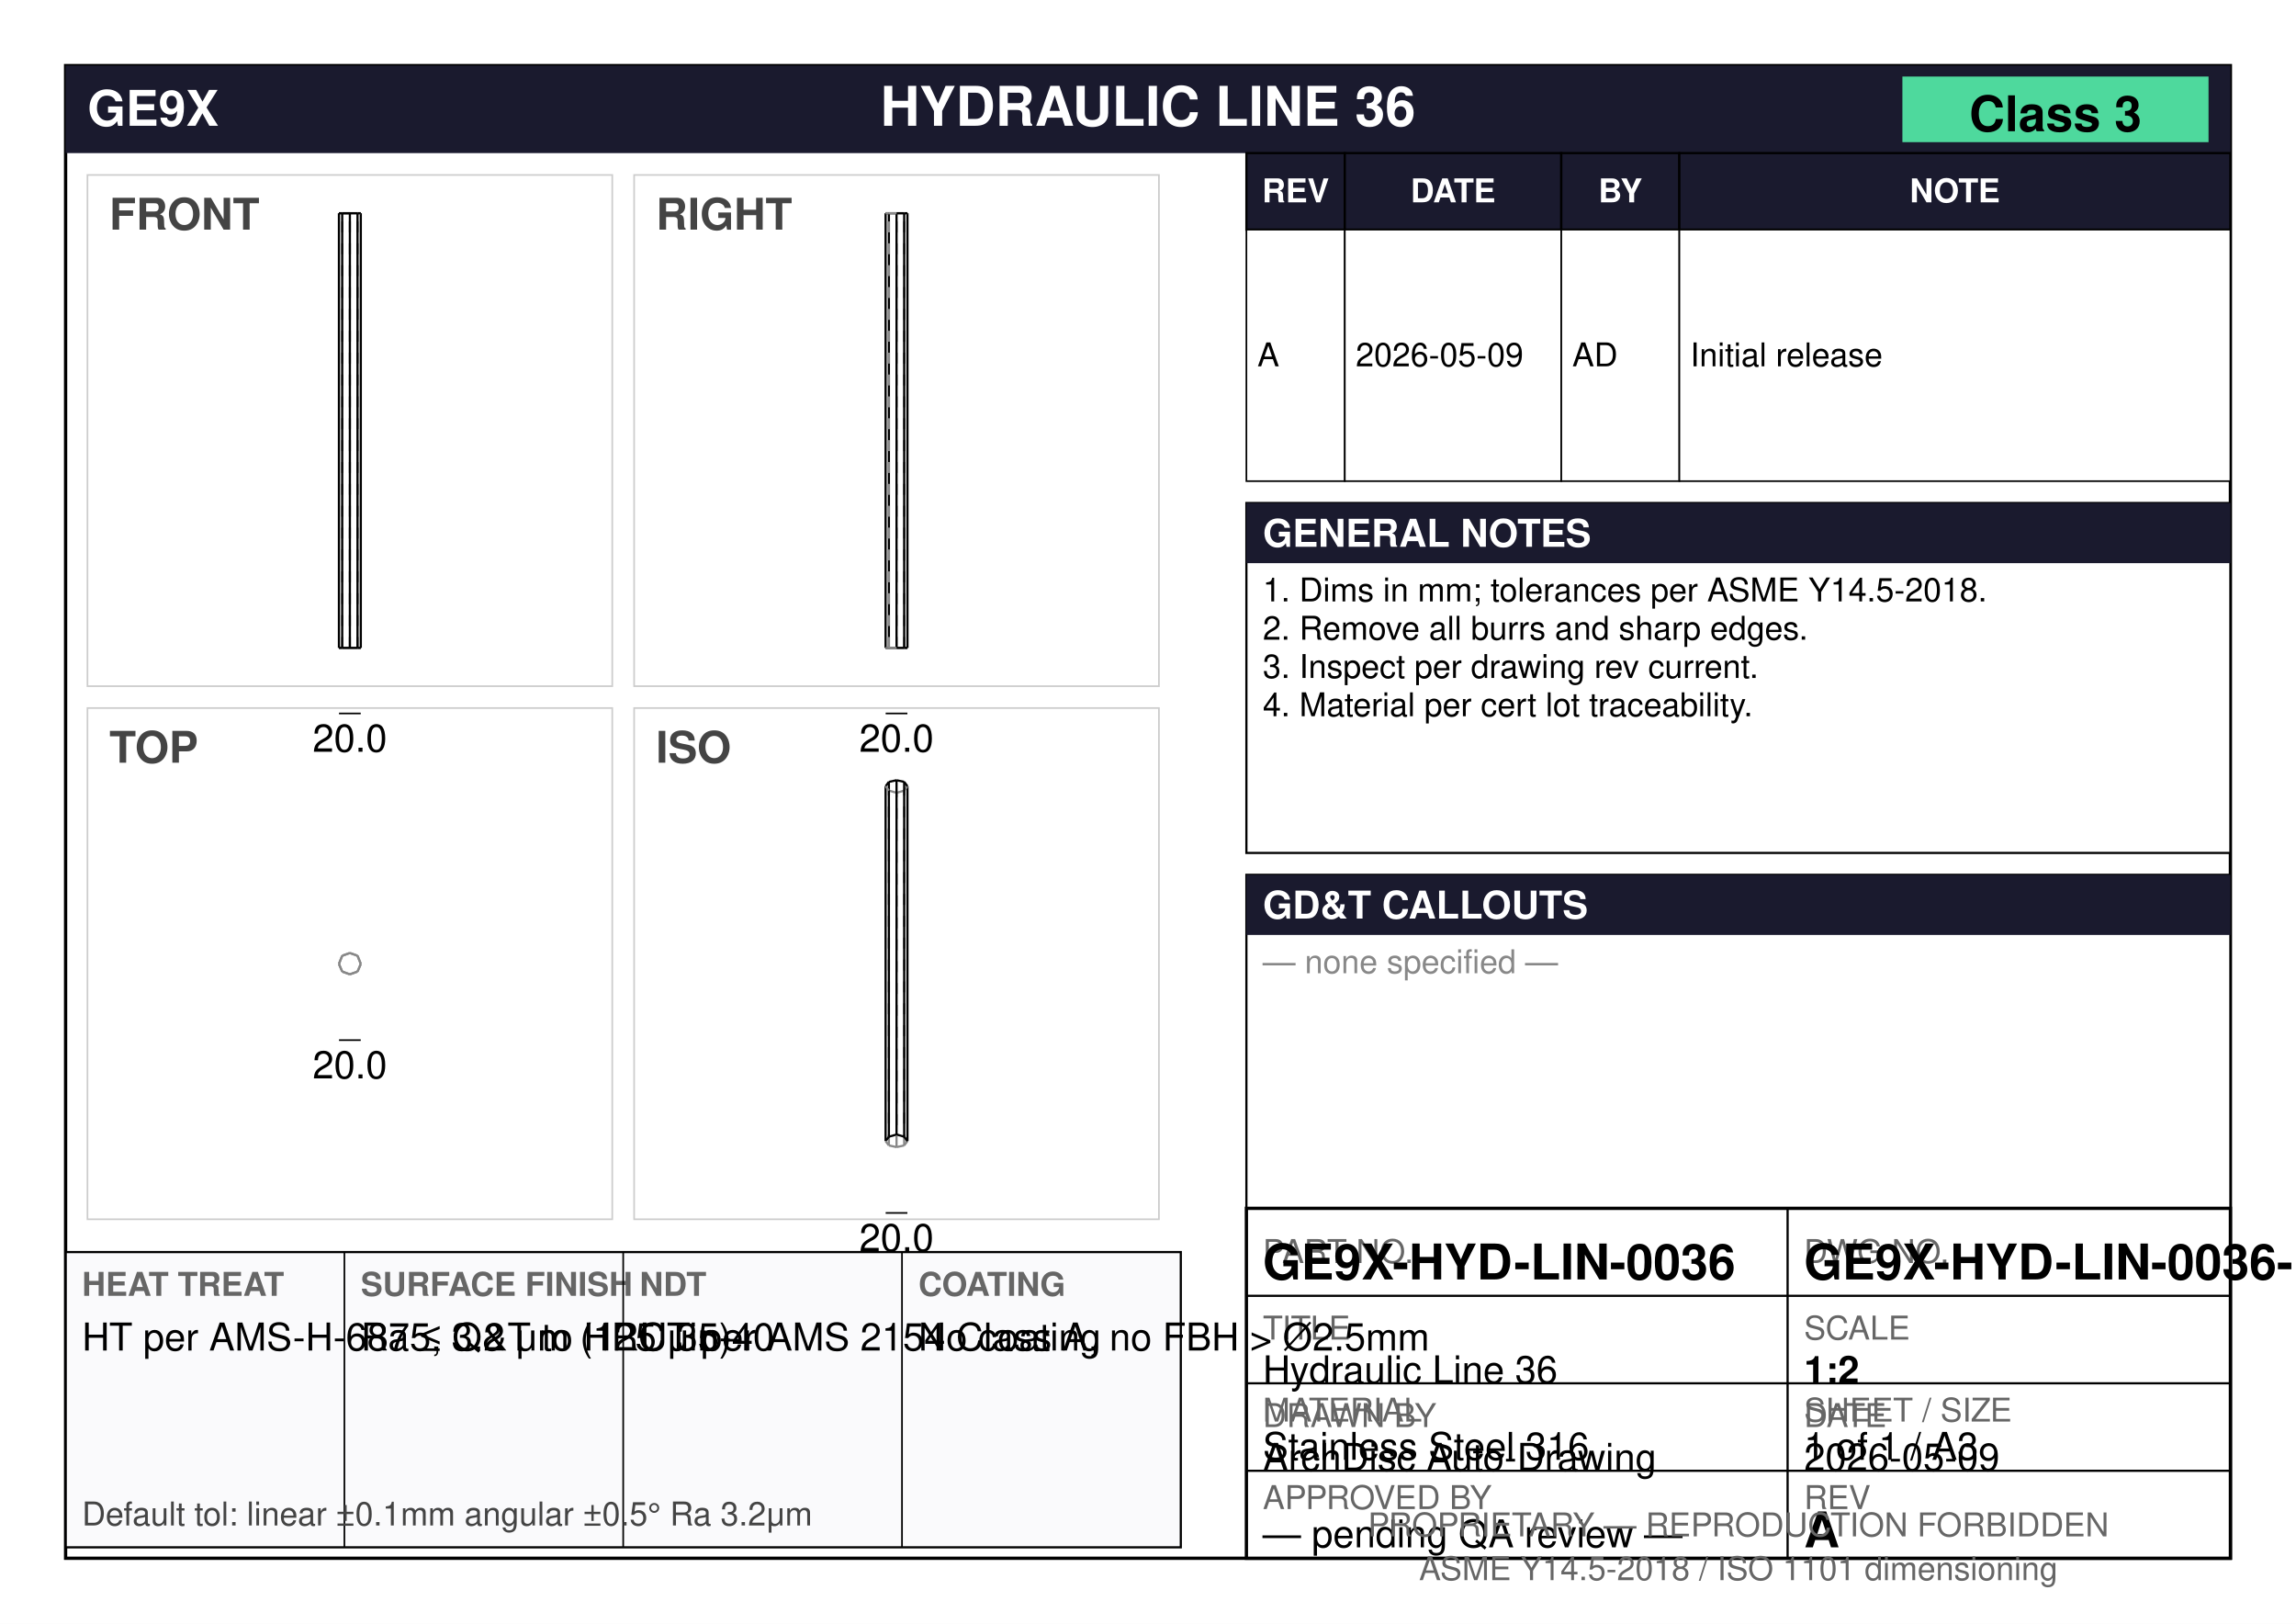
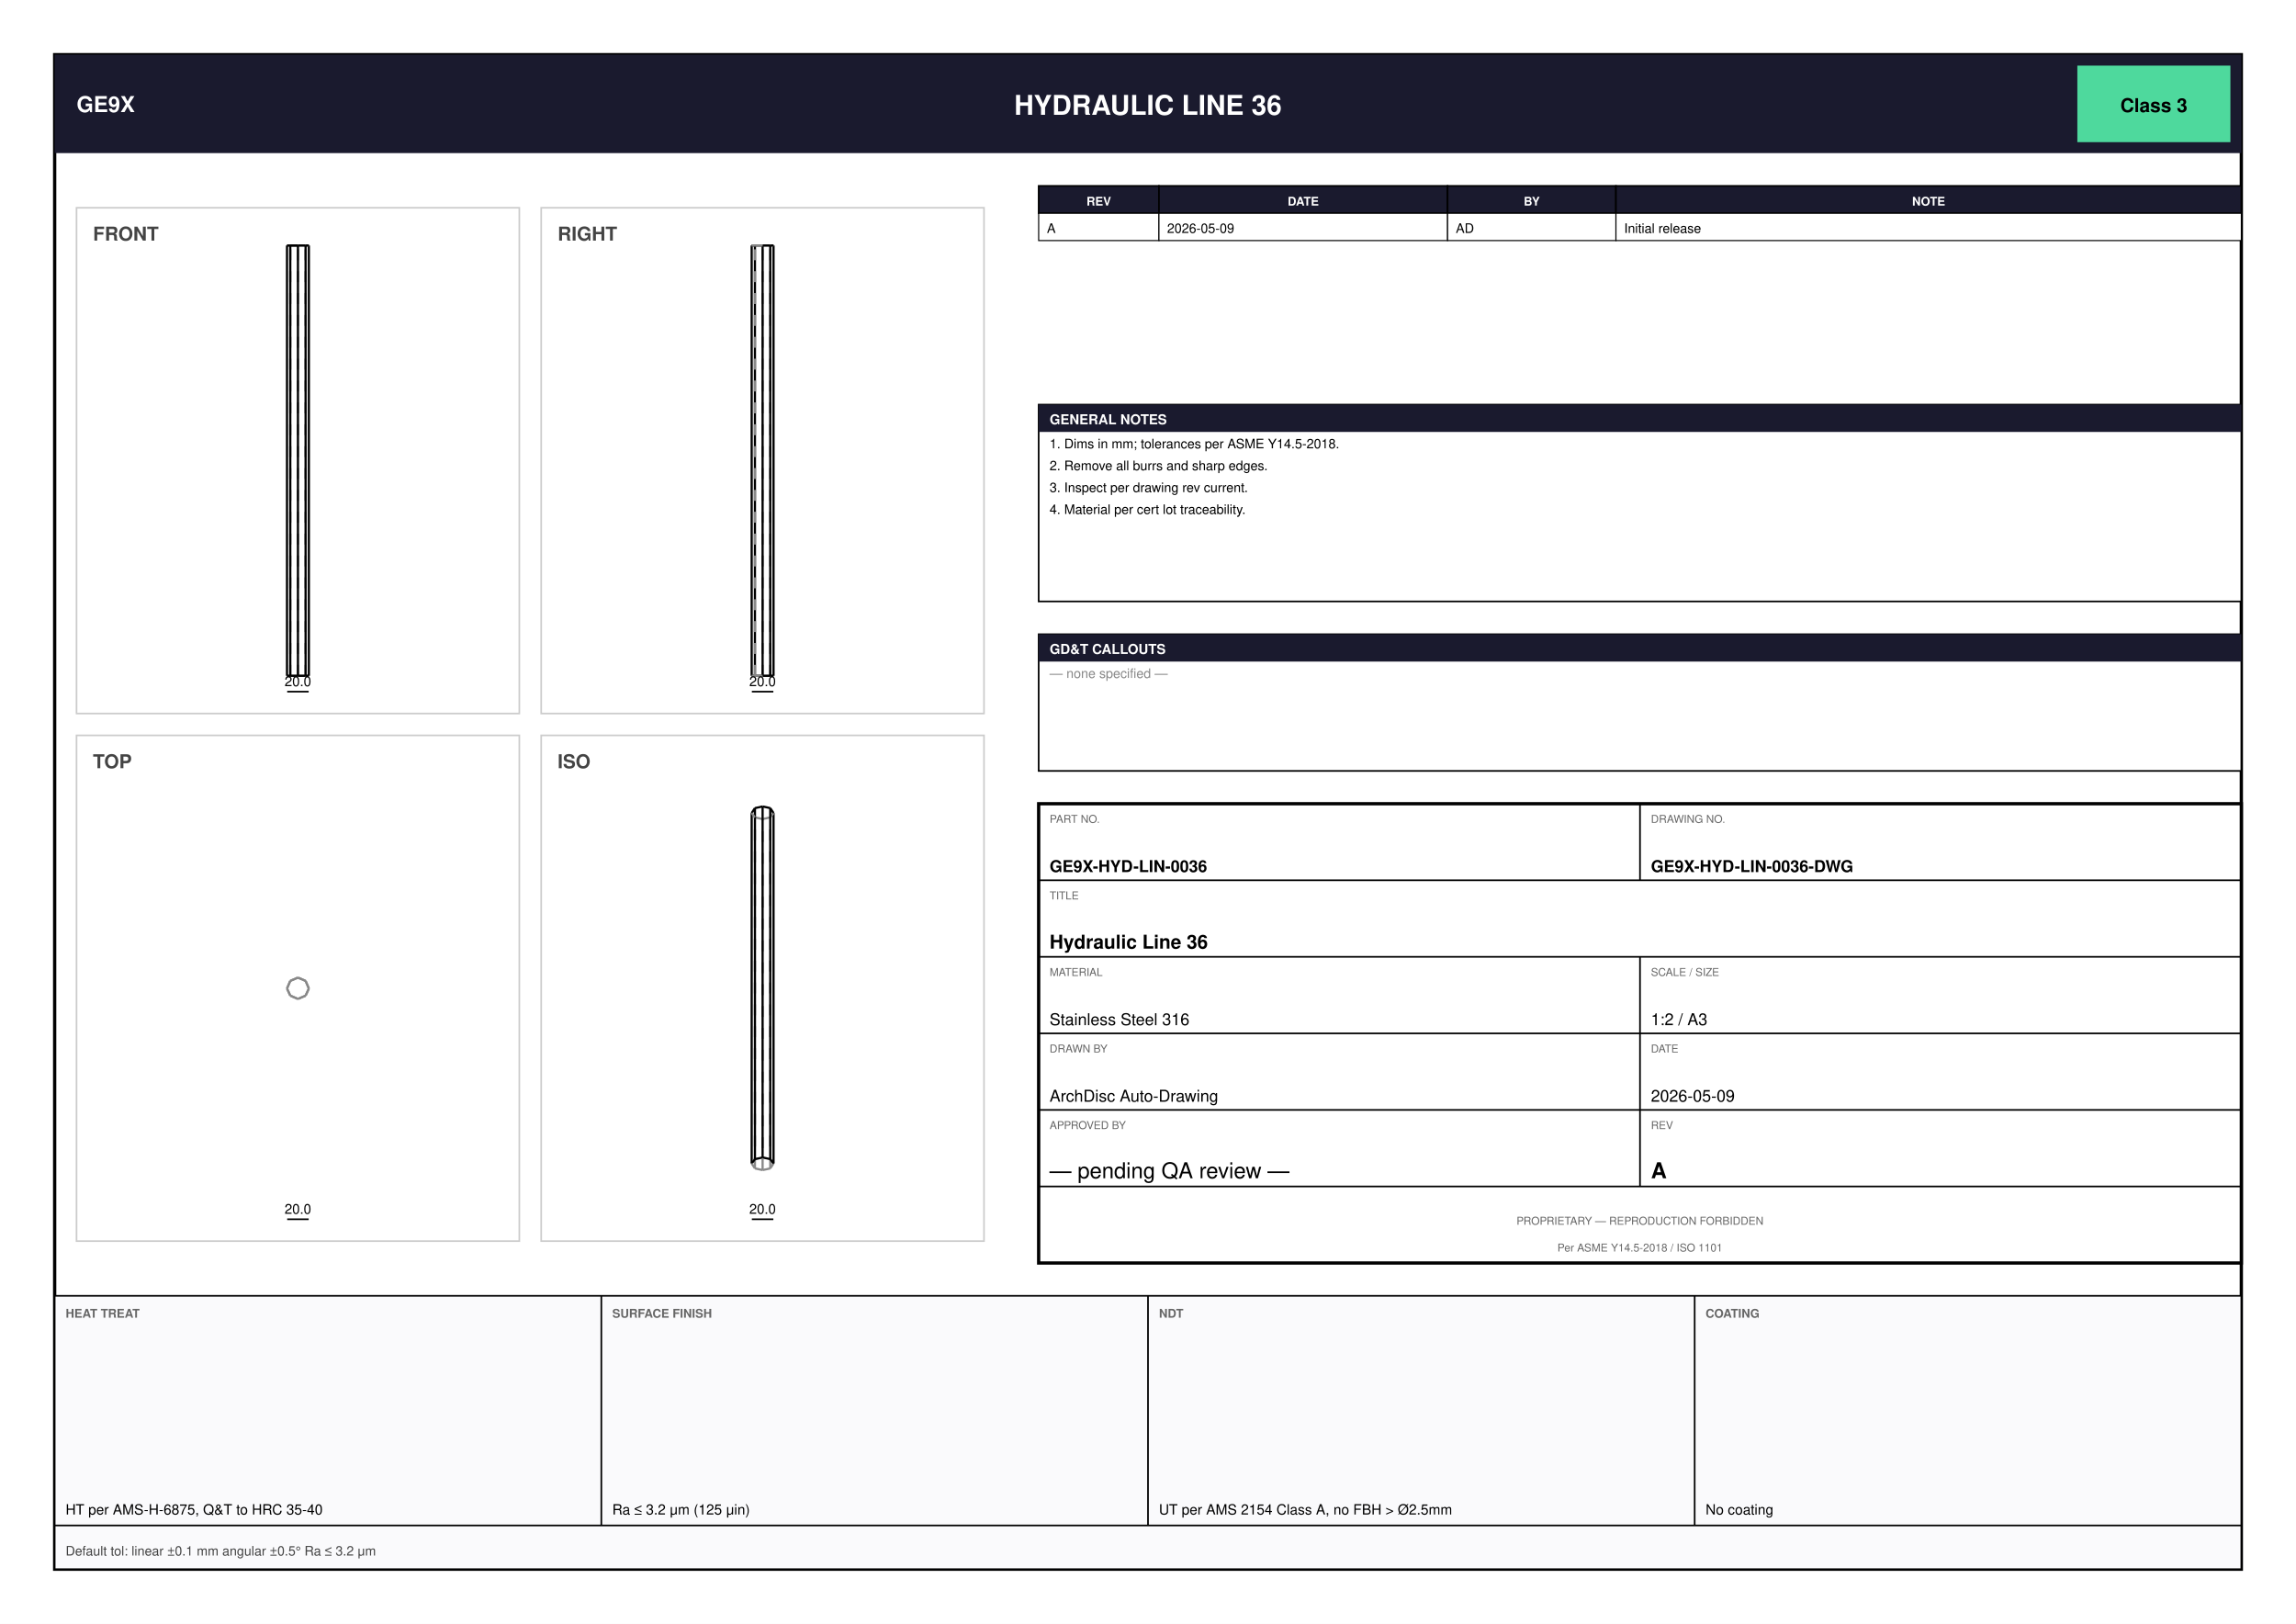
<svg xmlns="http://www.w3.org/2000/svg" viewBox="0 0 420 297" width="420mm" height="297mm" font-family="Helvetica, Arial, sans-serif">
  <rect width="420" height="297" fill="#ffffff" />
-   <rect x="12" y="12" width="396" height="273" fill="none" stroke="#000" stroke-width="0.6" />
-   <rect x="12" y="12" width="396" height="16" fill="#1a1a2e" />
-   <text x="16" y="23" font-size="9" fill="#ffffff" font-weight="700">GE9X</text>
-   <text x="210" y="23" text-anchor="middle" font-size="10" fill="#ffffff" font-weight="700">HYDRAULIC LINE 36</text>
-   <rect x="348" y="14" width="56" height="12" fill="#4ed99d" />
-   <text x="376" y="24" text-anchor="middle" font-size="9" fill="#000" font-weight="700">Class 3</text>
+   <rect x="10" y="10" width="400" height="277" fill="none" stroke="#000" stroke-width="0.6" />
+   <rect x="10" y="10" width="400" height="18" fill="#1a1a2e" />
+   <text x="14" y="20.5" font-size="4" fill="#ffffff" font-weight="700">GE9X</text>
+   <text x="210" y="21" text-anchor="middle" font-size="5" fill="#ffffff" font-weight="700">HYDRAULIC LINE 36</text>
+   <rect x="380" y="12" width="28" height="14" fill="#4ed99d" />
+   <text x="394" y="20.5" text-anchor="middle" font-size="3.5" fill="#000" font-weight="700">Class 3</text>
  <g class="view-front">
-     <rect x="16" y="32" width="96" height="93.5" fill="none" stroke="#ccc" stroke-width="0.3" />
-     <text x="20" y="42" font-size="8" fill="#444" font-weight="700">FRONT</text>
-     <line x1="62.0" y1="118.5" x2="62.6" y2="118.5" stroke="#888" stroke-width="0.4" stroke-dasharray="2,2" />
-     <line x1="62.6" y1="118.5" x2="62.6" y2="39.0" stroke="#888" stroke-width="0.4" stroke-dasharray="2,2" />
-     <line x1="62.0" y1="39.0" x2="62.6" y2="39.0" stroke="#888" stroke-width="0.4" stroke-dasharray="2,2" />
-     <line x1="62.0" y1="118.5" x2="62.0" y2="39.0" stroke="#000" stroke-width="0.4" />
-     <line x1="62.6" y1="118.5" x2="64.0" y2="118.5" stroke="#888" stroke-width="0.4" stroke-dasharray="2,2" />
-     <line x1="64.0" y1="118.5" x2="64.0" y2="39.0" stroke="#888" stroke-width="0.4" stroke-dasharray="2,2" />
-     <line x1="62.6" y1="39.0" x2="64.0" y2="39.0" stroke="#000" stroke-width="0.4" />
-     <line x1="64.0" y1="118.5" x2="65.4" y2="118.5" stroke="#888" stroke-width="0.4" stroke-dasharray="2,2" />
-     <line x1="65.4" y1="118.5" x2="65.4" y2="39.0" stroke="#888" stroke-width="0.4" stroke-dasharray="2,2" />
-     <line x1="64.0" y1="39.0" x2="65.4" y2="39.0" stroke="#888" stroke-width="0.4" stroke-dasharray="2,2" />
-     <line x1="65.4" y1="118.5" x2="66.0" y2="118.5" stroke="#888" stroke-width="0.4" stroke-dasharray="2,2" />
-     <line x1="66.0" y1="118.5" x2="66.0" y2="39.0" stroke="#000" stroke-width="0.4" />
-     <line x1="65.4" y1="39.0" x2="66.0" y2="39.0" stroke="#888" stroke-width="0.4" stroke-dasharray="2,2" />
-     <line x1="66.0" y1="118.5" x2="65.4" y2="118.5" stroke="#000" stroke-width="0.4" />
-     <line x1="65.4" y1="118.5" x2="65.4" y2="39.0" stroke="#000" stroke-width="0.4" />
-     <line x1="66.0" y1="39.0" x2="65.4" y2="39.0" stroke="#000" stroke-width="0.4" />
-     <line x1="65.4" y1="118.5" x2="64.0" y2="118.5" stroke="#000" stroke-width="0.4" />
-     <line x1="64.0" y1="118.5" x2="64.0" y2="39.0" stroke="#000" stroke-width="0.4" />
-     <line x1="65.4" y1="39.0" x2="64.0" y2="39.0" stroke="#000" stroke-width="0.4" />
-     <line x1="64.0" y1="118.5" x2="62.6" y2="118.5" stroke="#000" stroke-width="0.4" />
-     <line x1="62.6" y1="118.5" x2="62.6" y2="39.0" stroke="#000" stroke-width="0.4" />
-     <line x1="64.0" y1="39.0" x2="62.6" y2="39.0" stroke="#000" stroke-width="0.4" />
-     <line x1="62.6" y1="118.5" x2="62.0" y2="118.5" stroke="#000" stroke-width="0.4" />
-     <line x1="62.6" y1="39.0" x2="62.0" y2="39.0" stroke="#000" stroke-width="0.4" />
-     <line x1="62.013" y1="130.488" x2="65.987" y2="130.488" stroke="#000" stroke-width="0.3" />
-     <text x="64" y="137.488" text-anchor="middle" font-size="7" fill="#000">20.0</text>
+     <rect x="14" y="38" width="81" height="92.5" fill="none" stroke="#ccc" stroke-width="0.3" />
+     <text x="17" y="44" font-size="3.5" fill="#444" font-weight="700">FRONT</text>
+     <line x1="52.5" y1="123.6" x2="53.1" y2="123.6" stroke="#888" stroke-width="0.4" stroke-dasharray="2,2" />
+     <line x1="53.1" y1="123.6" x2="53.1" y2="44.9" stroke="#888" stroke-width="0.4" stroke-dasharray="2,2" />
+     <line x1="52.5" y1="44.9" x2="53.1" y2="44.9" stroke="#888" stroke-width="0.4" stroke-dasharray="2,2" />
+     <line x1="52.5" y1="123.6" x2="52.5" y2="44.9" stroke="#000" stroke-width="0.4" />
+     <line x1="53.1" y1="123.6" x2="54.5" y2="123.6" stroke="#888" stroke-width="0.4" stroke-dasharray="2,2" />
+     <line x1="54.5" y1="123.6" x2="54.5" y2="44.9" stroke="#888" stroke-width="0.4" stroke-dasharray="2,2" />
+     <line x1="53.1" y1="44.9" x2="54.5" y2="44.9" stroke="#000" stroke-width="0.4" />
+     <line x1="54.5" y1="123.6" x2="55.9" y2="123.6" stroke="#888" stroke-width="0.4" stroke-dasharray="2,2" />
+     <line x1="55.9" y1="123.6" x2="55.9" y2="44.9" stroke="#888" stroke-width="0.4" stroke-dasharray="2,2" />
+     <line x1="54.5" y1="44.9" x2="55.9" y2="44.9" stroke="#888" stroke-width="0.4" stroke-dasharray="2,2" />
+     <line x1="55.9" y1="123.6" x2="56.5" y2="123.6" stroke="#888" stroke-width="0.4" stroke-dasharray="2,2" />
+     <line x1="56.5" y1="123.6" x2="56.5" y2="44.9" stroke="#000" stroke-width="0.4" />
+     <line x1="55.9" y1="44.9" x2="56.5" y2="44.9" stroke="#888" stroke-width="0.4" stroke-dasharray="2,2" />
+     <line x1="56.5" y1="123.6" x2="55.9" y2="123.6" stroke="#000" stroke-width="0.4" />
+     <line x1="55.9" y1="123.6" x2="55.9" y2="44.9" stroke="#000" stroke-width="0.4" />
+     <line x1="56.5" y1="44.9" x2="55.9" y2="44.9" stroke="#000" stroke-width="0.4" />
+     <line x1="55.9" y1="123.6" x2="54.5" y2="123.6" stroke="#000" stroke-width="0.4" />
+     <line x1="54.5" y1="123.6" x2="54.5" y2="44.9" stroke="#000" stroke-width="0.4" />
+     <line x1="55.9" y1="44.9" x2="54.5" y2="44.9" stroke="#000" stroke-width="0.4" />
+     <line x1="54.5" y1="123.6" x2="53.1" y2="123.6" stroke="#000" stroke-width="0.4" />
+     <line x1="53.1" y1="123.6" x2="53.1" y2="44.9" stroke="#000" stroke-width="0.4" />
+     <line x1="54.5" y1="44.9" x2="53.1" y2="44.9" stroke="#000" stroke-width="0.4" />
+     <line x1="53.1" y1="123.6" x2="52.5" y2="123.6" stroke="#000" stroke-width="0.4" />
+     <line x1="53.1" y1="44.9" x2="52.5" y2="44.9" stroke="#000" stroke-width="0.4" />
+     <line x1="52.534" y1="126.5" x2="56.466" y2="126.5" stroke="#000" stroke-width="0.3" />
+     <text x="54.5" y="125.5" text-anchor="middle" font-size="2.5" fill="#000">20.0</text>
  </g>
  <g class="view-right">
-     <rect x="116" y="32" width="96" height="93.5" fill="none" stroke="#ccc" stroke-width="0.3" />
-     <text x="120" y="42" font-size="8" fill="#444" font-weight="700">RIGHT</text>
-     <line x1="164.0" y1="118.5" x2="165.4" y2="118.5" stroke="#888" stroke-width="0.4" stroke-dasharray="2,2" />
-     <line x1="165.4" y1="118.5" x2="165.4" y2="39.0" stroke="#888" stroke-width="0.4" stroke-dasharray="2,2" />
-     <line x1="164.0" y1="39.0" x2="165.4" y2="39.0" stroke="#888" stroke-width="0.4" stroke-dasharray="2,2" />
-     <line x1="164.0" y1="118.5" x2="164.0" y2="39.0" stroke="#888" stroke-width="0.4" stroke-dasharray="2,2" />
-     <line x1="165.4" y1="118.5" x2="166.0" y2="118.5" stroke="#888" stroke-width="0.4" stroke-dasharray="2,2" />
-     <line x1="166.0" y1="118.5" x2="166.0" y2="39.0" stroke="#000" stroke-width="0.4" />
-     <line x1="165.4" y1="39.0" x2="166.0" y2="39.0" stroke="#888" stroke-width="0.4" stroke-dasharray="2,2" />
-     <line x1="166.0" y1="118.5" x2="165.4" y2="118.5" stroke="#000" stroke-width="0.4" />
-     <line x1="165.4" y1="118.5" x2="165.4" y2="39.0" stroke="#000" stroke-width="0.4" />
-     <line x1="166.0" y1="39.0" x2="165.4" y2="39.0" stroke="#000" stroke-width="0.4" />
-     <line x1="165.4" y1="118.5" x2="164.0" y2="118.5" stroke="#000" stroke-width="0.4" />
-     <line x1="164.0" y1="118.5" x2="164.0" y2="39.0" stroke="#000" stroke-width="0.4" />
-     <line x1="165.4" y1="39.0" x2="164.0" y2="39.0" stroke="#000" stroke-width="0.4" />
-     <line x1="164.0" y1="118.5" x2="162.6" y2="118.5" stroke="#000" stroke-width="0.4" />
-     <line x1="162.6" y1="118.5" x2="162.6" y2="39.0" stroke="#000" stroke-width="0.4" />
-     <line x1="164.0" y1="39.0" x2="162.6" y2="39.0" stroke="#000" stroke-width="0.4" />
-     <line x1="162.6" y1="118.5" x2="162.0" y2="118.5" stroke="#000" stroke-width="0.4" />
-     <line x1="162.0" y1="118.5" x2="162.0" y2="39.0" stroke="#000" stroke-width="0.4" />
-     <line x1="162.6" y1="39.0" x2="162.0" y2="39.0" stroke="#000" stroke-width="0.4" />
-     <line x1="162.0" y1="118.5" x2="162.6" y2="118.5" stroke="#888" stroke-width="0.4" stroke-dasharray="2,2" />
-     <line x1="162.6" y1="118.5" x2="162.6" y2="39.0" stroke="#888" stroke-width="0.4" stroke-dasharray="2,2" />
-     <line x1="162.0" y1="39.0" x2="162.6" y2="39.0" stroke="#888" stroke-width="0.4" stroke-dasharray="2,2" />
-     <line x1="162.6" y1="118.5" x2="164.0" y2="118.5" stroke="#888" stroke-width="0.4" stroke-dasharray="2,2" />
-     <line x1="162.6" y1="39.0" x2="164.0" y2="39.0" stroke="#888" stroke-width="0.4" stroke-dasharray="2,2" />
-     <line x1="162.013" y1="130.488" x2="165.987" y2="130.488" stroke="#000" stroke-width="0.3" />
-     <text x="164" y="137.488" text-anchor="middle" font-size="7" fill="#000">20.0</text>
+     <rect x="99" y="38" width="81" height="92.5" fill="none" stroke="#ccc" stroke-width="0.3" />
+     <text x="102" y="44" font-size="3.5" fill="#444" font-weight="700">RIGHT</text>
+     <line x1="139.5" y1="123.6" x2="140.9" y2="123.6" stroke="#888" stroke-width="0.4" stroke-dasharray="2,2" />
+     <line x1="140.9" y1="123.6" x2="140.9" y2="44.9" stroke="#888" stroke-width="0.4" stroke-dasharray="2,2" />
+     <line x1="139.5" y1="44.9" x2="140.9" y2="44.9" stroke="#888" stroke-width="0.4" stroke-dasharray="2,2" />
+     <line x1="139.5" y1="123.6" x2="139.5" y2="44.9" stroke="#888" stroke-width="0.4" stroke-dasharray="2,2" />
+     <line x1="140.9" y1="123.6" x2="141.5" y2="123.6" stroke="#888" stroke-width="0.4" stroke-dasharray="2,2" />
+     <line x1="141.5" y1="123.6" x2="141.5" y2="44.9" stroke="#000" stroke-width="0.4" />
+     <line x1="140.9" y1="44.9" x2="141.5" y2="44.9" stroke="#888" stroke-width="0.4" stroke-dasharray="2,2" />
+     <line x1="141.5" y1="123.6" x2="140.9" y2="123.6" stroke="#000" stroke-width="0.4" />
+     <line x1="140.9" y1="123.6" x2="140.9" y2="44.9" stroke="#000" stroke-width="0.4" />
+     <line x1="141.5" y1="44.9" x2="140.9" y2="44.9" stroke="#000" stroke-width="0.4" />
+     <line x1="140.9" y1="123.6" x2="139.5" y2="123.6" stroke="#000" stroke-width="0.4" />
+     <line x1="139.5" y1="123.6" x2="139.5" y2="44.9" stroke="#000" stroke-width="0.4" />
+     <line x1="140.9" y1="44.9" x2="139.5" y2="44.9" stroke="#000" stroke-width="0.4" />
+     <line x1="139.5" y1="123.6" x2="138.1" y2="123.6" stroke="#000" stroke-width="0.4" />
+     <line x1="138.1" y1="123.6" x2="138.1" y2="44.9" stroke="#000" stroke-width="0.4" />
+     <line x1="139.5" y1="44.9" x2="138.1" y2="44.9" stroke="#000" stroke-width="0.4" />
+     <line x1="138.1" y1="123.6" x2="137.5" y2="123.6" stroke="#000" stroke-width="0.4" />
+     <line x1="137.5" y1="123.6" x2="137.5" y2="44.9" stroke="#000" stroke-width="0.4" />
+     <line x1="138.1" y1="44.9" x2="137.5" y2="44.9" stroke="#000" stroke-width="0.4" />
+     <line x1="137.5" y1="123.6" x2="138.1" y2="123.6" stroke="#888" stroke-width="0.4" stroke-dasharray="2,2" />
+     <line x1="138.1" y1="123.6" x2="138.1" y2="44.9" stroke="#888" stroke-width="0.4" stroke-dasharray="2,2" />
+     <line x1="137.5" y1="44.9" x2="138.1" y2="44.9" stroke="#888" stroke-width="0.4" stroke-dasharray="2,2" />
+     <line x1="138.1" y1="123.6" x2="139.5" y2="123.6" stroke="#888" stroke-width="0.4" stroke-dasharray="2,2" />
+     <line x1="138.1" y1="44.9" x2="139.5" y2="44.9" stroke="#888" stroke-width="0.4" stroke-dasharray="2,2" />
+     <line x1="137.534" y1="126.5" x2="141.466" y2="126.5" stroke="#000" stroke-width="0.3" />
+     <text x="139.5" y="125.5" text-anchor="middle" font-size="2.5" fill="#000">20.0</text>
  </g>
  <g class="view-top">
-     <rect x="16" y="129.5" width="96" height="93.5" fill="none" stroke="#ccc" stroke-width="0.3" />
-     <text x="20" y="139.5" font-size="8" fill="#444" font-weight="700">TOP</text>
-     <line x1="62.0" y1="176.3" x2="62.6" y2="177.7" stroke="#888" stroke-width="0.4" stroke-dasharray="2,2" />
-     <line x1="62.6" y1="177.7" x2="62.6" y2="177.7" stroke="#888" stroke-width="0.4" stroke-dasharray="2,2" />
-     <line x1="62.0" y1="176.3" x2="62.6" y2="177.7" stroke="#888" stroke-width="0.4" stroke-dasharray="2,2" />
-     <line x1="62.0" y1="176.3" x2="62.0" y2="176.3" stroke="#888" stroke-width="0.4" stroke-dasharray="2,2" />
-     <line x1="62.6" y1="177.7" x2="64.0" y2="178.2" stroke="#888" stroke-width="0.4" stroke-dasharray="2,2" />
-     <line x1="64.0" y1="178.2" x2="64.0" y2="178.2" stroke="#888" stroke-width="0.4" stroke-dasharray="2,2" />
-     <line x1="62.6" y1="177.7" x2="64.0" y2="178.2" stroke="#888" stroke-width="0.4" stroke-dasharray="2,2" />
-     <line x1="64.0" y1="178.2" x2="65.4" y2="177.7" stroke="#888" stroke-width="0.4" stroke-dasharray="2,2" />
-     <line x1="65.4" y1="177.7" x2="65.4" y2="177.7" stroke="#888" stroke-width="0.4" stroke-dasharray="2,2" />
-     <line x1="64.0" y1="178.2" x2="65.4" y2="177.7" stroke="#888" stroke-width="0.4" stroke-dasharray="2,2" />
-     <line x1="65.4" y1="177.7" x2="66.0" y2="176.3" stroke="#888" stroke-width="0.4" stroke-dasharray="2,2" />
-     <line x1="66.0" y1="176.3" x2="66.0" y2="176.3" stroke="#888" stroke-width="0.4" stroke-dasharray="2,2" />
-     <line x1="65.4" y1="177.7" x2="66.0" y2="176.3" stroke="#888" stroke-width="0.4" stroke-dasharray="2,2" />
-     <line x1="66.0" y1="176.3" x2="65.4" y2="174.8" stroke="#888" stroke-width="0.4" stroke-dasharray="2,2" />
-     <line x1="65.4" y1="174.8" x2="65.4" y2="174.8" stroke="#888" stroke-width="0.4" stroke-dasharray="2,2" />
-     <line x1="66.0" y1="176.3" x2="65.4" y2="174.8" stroke="#888" stroke-width="0.4" stroke-dasharray="2,2" />
-     <line x1="65.4" y1="174.8" x2="64.0" y2="174.3" stroke="#888" stroke-width="0.4" stroke-dasharray="2,2" />
-     <line x1="64.0" y1="174.3" x2="64.0" y2="174.3" stroke="#888" stroke-width="0.4" stroke-dasharray="2,2" />
-     <line x1="65.4" y1="174.8" x2="64.0" y2="174.3" stroke="#888" stroke-width="0.4" stroke-dasharray="2,2" />
-     <line x1="64.0" y1="174.3" x2="62.6" y2="174.8" stroke="#888" stroke-width="0.4" stroke-dasharray="2,2" />
-     <line x1="62.6" y1="174.8" x2="62.6" y2="174.8" stroke="#888" stroke-width="0.4" stroke-dasharray="2,2" />
-     <line x1="64.0" y1="174.3" x2="62.6" y2="174.8" stroke="#888" stroke-width="0.4" stroke-dasharray="2,2" />
-     <line x1="62.6" y1="174.8" x2="62.0" y2="176.3" stroke="#888" stroke-width="0.4" stroke-dasharray="2,2" />
-     <line x1="62.6" y1="174.8" x2="62.0" y2="176.3" stroke="#888" stroke-width="0.4" stroke-dasharray="2,2" />
-     <line x1="62.013" y1="190.237" x2="65.987" y2="190.237" stroke="#000" stroke-width="0.3" />
-     <text x="64" y="197.237" text-anchor="middle" font-size="7" fill="#000">20.0</text>
+     <rect x="14" y="134.5" width="81" height="92.5" fill="none" stroke="#ccc" stroke-width="0.3" />
+     <text x="17" y="140.5" font-size="3.5" fill="#444" font-weight="700">TOP</text>
+     <line x1="52.5" y1="180.8" x2="53.1" y2="182.1" stroke="#888" stroke-width="0.4" stroke-dasharray="2,2" />
+     <line x1="53.1" y1="182.1" x2="53.1" y2="182.1" stroke="#888" stroke-width="0.4" stroke-dasharray="2,2" />
+     <line x1="52.5" y1="180.8" x2="53.1" y2="182.1" stroke="#888" stroke-width="0.4" stroke-dasharray="2,2" />
+     <line x1="52.5" y1="180.8" x2="52.5" y2="180.8" stroke="#888" stroke-width="0.4" stroke-dasharray="2,2" />
+     <line x1="53.1" y1="182.1" x2="54.5" y2="182.7" stroke="#888" stroke-width="0.4" stroke-dasharray="2,2" />
+     <line x1="54.5" y1="182.7" x2="54.5" y2="182.7" stroke="#888" stroke-width="0.4" stroke-dasharray="2,2" />
+     <line x1="53.1" y1="182.1" x2="54.5" y2="182.7" stroke="#888" stroke-width="0.4" stroke-dasharray="2,2" />
+     <line x1="54.5" y1="182.7" x2="55.9" y2="182.1" stroke="#888" stroke-width="0.4" stroke-dasharray="2,2" />
+     <line x1="55.9" y1="182.1" x2="55.9" y2="182.1" stroke="#888" stroke-width="0.4" stroke-dasharray="2,2" />
+     <line x1="54.5" y1="182.7" x2="55.9" y2="182.1" stroke="#888" stroke-width="0.4" stroke-dasharray="2,2" />
+     <line x1="55.9" y1="182.1" x2="56.5" y2="180.8" stroke="#888" stroke-width="0.4" stroke-dasharray="2,2" />
+     <line x1="56.5" y1="180.8" x2="56.5" y2="180.8" stroke="#888" stroke-width="0.4" stroke-dasharray="2,2" />
+     <line x1="55.9" y1="182.1" x2="56.5" y2="180.8" stroke="#888" stroke-width="0.4" stroke-dasharray="2,2" />
+     <line x1="56.5" y1="180.8" x2="55.9" y2="179.4" stroke="#888" stroke-width="0.4" stroke-dasharray="2,2" />
+     <line x1="55.9" y1="179.4" x2="55.9" y2="179.4" stroke="#888" stroke-width="0.4" stroke-dasharray="2,2" />
+     <line x1="56.5" y1="180.8" x2="55.9" y2="179.4" stroke="#888" stroke-width="0.4" stroke-dasharray="2,2" />
+     <line x1="55.9" y1="179.4" x2="54.5" y2="178.8" stroke="#888" stroke-width="0.4" stroke-dasharray="2,2" />
+     <line x1="54.5" y1="178.8" x2="54.5" y2="178.8" stroke="#888" stroke-width="0.4" stroke-dasharray="2,2" />
+     <line x1="55.9" y1="179.4" x2="54.5" y2="178.8" stroke="#888" stroke-width="0.4" stroke-dasharray="2,2" />
+     <line x1="54.5" y1="178.8" x2="53.1" y2="179.4" stroke="#888" stroke-width="0.4" stroke-dasharray="2,2" />
+     <line x1="53.1" y1="179.4" x2="53.1" y2="179.4" stroke="#888" stroke-width="0.4" stroke-dasharray="2,2" />
+     <line x1="54.5" y1="178.8" x2="53.1" y2="179.4" stroke="#888" stroke-width="0.4" stroke-dasharray="2,2" />
+     <line x1="53.1" y1="179.4" x2="52.5" y2="180.8" stroke="#888" stroke-width="0.4" stroke-dasharray="2,2" />
+     <line x1="53.1" y1="179.4" x2="52.5" y2="180.8" stroke="#888" stroke-width="0.4" stroke-dasharray="2,2" />
+     <line x1="52.534" y1="223" x2="56.466" y2="223" stroke="#000" stroke-width="0.3" />
+     <text x="54.5" y="222" text-anchor="middle" font-size="2.5" fill="#000">20.0</text>
  </g>
  <g class="view-iso">
-     <rect x="116" y="129.5" width="96" height="93.5" fill="none" stroke="#ccc" stroke-width="0.3" />
-     <text x="120" y="139.5" font-size="8" fill="#444" font-weight="700">ISO</text>
-     <line x1="162.6" y1="209.5" x2="164.0" y2="209.8" stroke="#888" stroke-width="0.4" stroke-dasharray="2,2" />
-     <line x1="164.0" y1="209.8" x2="164.0" y2="145.0" stroke="#888" stroke-width="0.4" stroke-dasharray="2,2" />
-     <line x1="162.6" y1="144.6" x2="164.0" y2="145.0" stroke="#888" stroke-width="0.4" stroke-dasharray="2,2" />
-     <line x1="162.6" y1="209.5" x2="162.6" y2="144.6" stroke="#888" stroke-width="0.4" stroke-dasharray="2,2" />
-     <line x1="164.0" y1="209.8" x2="165.4" y2="209.5" stroke="#888" stroke-width="0.4" stroke-dasharray="2,2" />
-     <line x1="165.4" y1="209.5" x2="165.4" y2="144.6" stroke="#888" stroke-width="0.4" stroke-dasharray="2,2" />
-     <line x1="164.0" y1="145.0" x2="165.4" y2="144.6" stroke="#888" stroke-width="0.4" stroke-dasharray="2,2" />
-     <line x1="165.4" y1="209.5" x2="166.0" y2="208.7" stroke="#888" stroke-width="0.4" stroke-dasharray="2,2" />
-     <line x1="166.0" y1="208.7" x2="166.0" y2="143.8" stroke="#000" stroke-width="0.4" />
-     <line x1="165.4" y1="144.6" x2="166.0" y2="143.8" stroke="#888" stroke-width="0.4" stroke-dasharray="2,2" />
-     <line x1="166.0" y1="208.7" x2="165.4" y2="207.9" stroke="#000" stroke-width="0.4" />
-     <line x1="165.4" y1="207.9" x2="165.4" y2="143.0" stroke="#000" stroke-width="0.4" />
-     <line x1="166.0" y1="143.8" x2="165.4" y2="143.0" stroke="#000" stroke-width="0.4" />
-     <line x1="165.4" y1="207.9" x2="164.0" y2="207.5" stroke="#000" stroke-width="0.4" />
-     <line x1="164.0" y1="207.5" x2="164.0" y2="142.7" stroke="#000" stroke-width="0.4" />
-     <line x1="165.4" y1="143.0" x2="164.0" y2="142.7" stroke="#000" stroke-width="0.4" />
-     <line x1="164.0" y1="207.5" x2="162.6" y2="207.9" stroke="#000" stroke-width="0.4" />
-     <line x1="162.6" y1="207.9" x2="162.6" y2="143.0" stroke="#000" stroke-width="0.4" />
-     <line x1="164.0" y1="142.7" x2="162.6" y2="143.0" stroke="#000" stroke-width="0.4" />
-     <line x1="162.6" y1="207.9" x2="162.0" y2="208.7" stroke="#000" stroke-width="0.4" />
-     <line x1="162.0" y1="208.7" x2="162.0" y2="143.8" stroke="#000" stroke-width="0.4" />
-     <line x1="162.6" y1="143.0" x2="162.0" y2="143.8" stroke="#000" stroke-width="0.4" />
-     <line x1="162.0" y1="208.7" x2="162.6" y2="209.5" stroke="#888" stroke-width="0.4" stroke-dasharray="2,2" />
-     <line x1="162.0" y1="143.8" x2="162.6" y2="144.6" stroke="#888" stroke-width="0.4" stroke-dasharray="2,2" />
-     <line x1="162.013" y1="221.843" x2="165.987" y2="221.843" stroke="#000" stroke-width="0.3" />
-     <text x="164" y="228.843" text-anchor="middle" font-size="7" fill="#000">20.0</text>
+     <rect x="99" y="134.5" width="81" height="92.5" fill="none" stroke="#ccc" stroke-width="0.3" />
+     <text x="102" y="140.5" font-size="3.5" fill="#444" font-weight="700">ISO</text>
+     <line x1="138.1" y1="213.7" x2="139.5" y2="214.0" stroke="#888" stroke-width="0.4" stroke-dasharray="2,2" />
+     <line x1="139.5" y1="214.0" x2="139.5" y2="149.8" stroke="#888" stroke-width="0.4" stroke-dasharray="2,2" />
+     <line x1="138.1" y1="149.5" x2="139.5" y2="149.8" stroke="#888" stroke-width="0.4" stroke-dasharray="2,2" />
+     <line x1="138.1" y1="213.7" x2="138.1" y2="149.5" stroke="#888" stroke-width="0.4" stroke-dasharray="2,2" />
+     <line x1="139.5" y1="214.0" x2="140.9" y2="213.7" stroke="#888" stroke-width="0.4" stroke-dasharray="2,2" />
+     <line x1="140.9" y1="213.7" x2="140.9" y2="149.5" stroke="#888" stroke-width="0.4" stroke-dasharray="2,2" />
+     <line x1="139.5" y1="149.8" x2="140.9" y2="149.5" stroke="#888" stroke-width="0.4" stroke-dasharray="2,2" />
+     <line x1="140.9" y1="213.7" x2="141.5" y2="212.8" stroke="#888" stroke-width="0.4" stroke-dasharray="2,2" />
+     <line x1="141.5" y1="212.8" x2="141.5" y2="148.7" stroke="#000" stroke-width="0.4" />
+     <line x1="140.9" y1="149.5" x2="141.5" y2="148.7" stroke="#888" stroke-width="0.4" stroke-dasharray="2,2" />
+     <line x1="141.5" y1="212.8" x2="140.9" y2="212.0" stroke="#000" stroke-width="0.4" />
+     <line x1="140.9" y1="212.0" x2="140.9" y2="147.8" stroke="#000" stroke-width="0.4" />
+     <line x1="141.5" y1="148.7" x2="140.9" y2="147.8" stroke="#000" stroke-width="0.4" />
+     <line x1="140.9" y1="212.0" x2="139.5" y2="211.7" stroke="#000" stroke-width="0.4" />
+     <line x1="139.5" y1="211.7" x2="139.5" y2="147.5" stroke="#000" stroke-width="0.4" />
+     <line x1="140.9" y1="147.8" x2="139.5" y2="147.5" stroke="#000" stroke-width="0.4" />
+     <line x1="139.5" y1="211.7" x2="138.1" y2="212.0" stroke="#000" stroke-width="0.4" />
+     <line x1="138.1" y1="212.0" x2="138.1" y2="147.8" stroke="#000" stroke-width="0.4" />
+     <line x1="139.5" y1="147.5" x2="138.1" y2="147.8" stroke="#000" stroke-width="0.4" />
+     <line x1="138.1" y1="212.0" x2="137.5" y2="212.8" stroke="#000" stroke-width="0.4" />
+     <line x1="137.5" y1="212.8" x2="137.5" y2="148.7" stroke="#000" stroke-width="0.4" />
+     <line x1="138.1" y1="147.8" x2="137.5" y2="148.7" stroke="#000" stroke-width="0.4" />
+     <line x1="137.5" y1="212.8" x2="138.1" y2="213.7" stroke="#888" stroke-width="0.4" stroke-dasharray="2,2" />
+     <line x1="137.5" y1="148.7" x2="138.1" y2="149.5" stroke="#888" stroke-width="0.4" stroke-dasharray="2,2" />
+     <line x1="137.534" y1="223" x2="141.466" y2="223" stroke="#000" stroke-width="0.3" />
+     <text x="139.5" y="222" text-anchor="middle" font-size="2.5" fill="#000">20.0</text>
  </g>
  <g class="rev-table">
-     <rect x="228" y="28" width="18" height="14" fill="#1a1a2e" stroke="#000" stroke-width="0.4" />
-     <text x="237" y="37" text-anchor="middle" font-size="6" fill="#fff" font-weight="700">REV</text>
-     <rect x="246" y="28" width="39.6" height="14" fill="#1a1a2e" stroke="#000" stroke-width="0.4" />
-     <text x="265.8" y="37" text-anchor="middle" font-size="6" fill="#fff" font-weight="700">DATE</text>
-     <rect x="285.6" y="28" width="21.6" height="14" fill="#1a1a2e" stroke="#000" stroke-width="0.4" />
-     <text x="296.4" y="37" text-anchor="middle" font-size="6" fill="#fff" font-weight="700">BY</text>
-     <rect x="307.2" y="28" width="100.8" height="14" fill="#1a1a2e" stroke="#000" stroke-width="0.4" />
-     <text x="357.6" y="37" text-anchor="middle" font-size="6" fill="#fff" font-weight="700">NOTE</text>
-     <rect x="228" y="42" width="18" height="46" fill="#fff" stroke="#000" stroke-width="0.3" />
-     <text x="230" y="67" font-size="6" fill="#000">A</text>
-     <rect x="246" y="42" width="39.6" height="46" fill="#fff" stroke="#000" stroke-width="0.3" />
-     <text x="248" y="67" font-size="6" fill="#000">2026-05-09</text>
-     <rect x="285.6" y="42" width="21.6" height="46" fill="#fff" stroke="#000" stroke-width="0.3" />
-     <text x="287.6" y="67" font-size="6" fill="#000">AD</text>
-     <rect x="307.2" y="42" width="100.8" height="46" fill="#fff" stroke="#000" stroke-width="0.3" />
-     <text x="309.2" y="67" font-size="6" fill="#000">Initial release</text>
-   </g>
-   <rect x="228" y="92" width="180" height="64" fill="#fff" stroke="#000" stroke-width="0.4" />
-   <rect x="228" y="92" width="180" height="11" fill="#1a1a2e" />
-   <text x="231" y="100" font-size="7" fill="#fff" font-weight="700">GENERAL NOTES</text>
-   <text x="231" y="110" font-size="6" fill="#000">1. Dims in mm; tolerances per ASME Y14.5-2018.</text>
-   <text x="231" y="117" font-size="6" fill="#000">2. Remove all burrs and sharp edges.</text>
-   <text x="231" y="124" font-size="6" fill="#000">3. Inspect per drawing rev current.</text>
-   <text x="231" y="131" font-size="6" fill="#000">4. Material per cert lot traceability.</text>
-   <rect x="228" y="160" width="180" height="63" fill="#fff" stroke="#000" stroke-width="0.4" />
-   <rect x="228" y="160" width="180" height="11" fill="#1a1a2e" />
-   <text x="231" y="168" font-size="7" fill="#fff" font-weight="700">GD&amp;T CALLOUTS</text>
-   <text x="231" y="178" font-size="6" fill="#888">— none specified —</text>
+     <rect x="190" y="34" width="22" height="5" fill="#1a1a2e" stroke="#000" stroke-width="0.3" />
+     <text x="201" y="37.6" text-anchor="middle" font-size="2.2" fill="#fff" font-weight="700">REV</text>
+     <rect x="212" y="34" width="52.8" height="5" fill="#1a1a2e" stroke="#000" stroke-width="0.3" />
+     <text x="238.4" y="37.6" text-anchor="middle" font-size="2.2" fill="#fff" font-weight="700">DATE</text>
+     <rect x="264.8" y="34" width="30.8" height="5" fill="#1a1a2e" stroke="#000" stroke-width="0.3" />
+     <text x="280.2" y="37.6" text-anchor="middle" font-size="2.2" fill="#fff" font-weight="700">BY</text>
+     <rect x="295.6" y="34" width="114.4" height="5" fill="#1a1a2e" stroke="#000" stroke-width="0.3" />
+     <text x="352.8" y="37.6" text-anchor="middle" font-size="2.2" fill="#fff" font-weight="700">NOTE</text>
+     <rect x="190" y="39" width="22" height="5" fill="#fff" stroke="#000" stroke-width="0.2" />
+     <text x="191.5" y="42.6" font-size="2.4" fill="#000">A</text>
+     <rect x="212" y="39" width="52.8" height="5" fill="#fff" stroke="#000" stroke-width="0.2" />
+     <text x="213.5" y="42.6" font-size="2.4" fill="#000">2026-05-09</text>
+     <rect x="264.8" y="39" width="30.8" height="5" fill="#fff" stroke="#000" stroke-width="0.2" />
+     <text x="266.3" y="42.6" font-size="2.4" fill="#000">AD</text>
+     <rect x="295.6" y="39" width="114.4" height="5" fill="#fff" stroke="#000" stroke-width="0.2" />
+     <text x="297.1" y="42.6" font-size="2.4" fill="#000">Initial release</text>
+   </g>
+   <rect x="190" y="74" width="220" height="36" fill="#fff" stroke="#000" stroke-width="0.3" />
+   <rect x="190" y="74" width="220" height="5" fill="#1a1a2e" />
+   <text x="192" y="77.6" font-size="2.5" fill="#fff" font-weight="700">GENERAL NOTES</text>
+   <text x="192" y="82.00" font-size="2.4" fill="#000">1. Dims in mm; tolerances per ASME Y14.5-2018.</text>
+   <text x="192" y="86.00" font-size="2.4" fill="#000">2. Remove all burrs and sharp edges.</text>
+   <text x="192" y="90.00" font-size="2.4" fill="#000">3. Inspect per drawing rev current.</text>
+   <text x="192" y="94.00" font-size="2.4" fill="#000">4. Material per cert lot traceability.</text>
+   <rect x="190" y="116" width="220" height="25" fill="#fff" stroke="#000" stroke-width="0.3" />
+   <rect x="190" y="116" width="220" height="5" fill="#1a1a2e" />
+   <text x="192" y="119.6" font-size="2.5" fill="#fff" font-weight="700">GD&amp;T CALLOUTS</text>
+   <text x="192" y="124.00" font-size="2.4" fill="#888">— none specified —</text>
  <g class="title-block">
-     <rect x="228" y="221" width="180" height="64" fill="#fff" stroke="#000" stroke-width="0.6" />
-     <line x1="228" y1="237" x2="408" y2="237" stroke="#000" stroke-width="0.4" />
-     <line x1="228" y1="253" x2="408" y2="253" stroke="#000" stroke-width="0.4" />
-     <line x1="228" y1="269" x2="408" y2="269" stroke="#000" stroke-width="0.4" />
-     <line x1="327" y1="221" x2="327" y2="285" stroke="#000" stroke-width="0.4" />
-     <text x="231" y="231" font-size="6" fill="#666">PART NO.</text>
-     <text x="231" y="234" font-size="9" fill="#000" font-weight="700">GE9X-HYD-LIN-0036</text>
-     <text x="330" y="231" font-size="6" fill="#666">DWG NO.</text>
-     <text x="330" y="234" font-size="9" fill="#000" font-weight="700">GE9X-HYD-LIN-0036-DWG</text>
-     <text x="231" y="245" font-size="6" fill="#666">TITLE</text>
-     <text x="231" y="253" font-size="7" fill="#000">Hydraulic Line 36</text>
-     <text x="231" y="260" font-size="6" fill="#666">MATERIAL</text>
-     <text x="231" y="267" font-size="7" fill="#000">Stainless Steel 316</text>
-     <text x="330" y="245" font-size="6" fill="#666">SCALE</text>
-     <text x="330" y="253" font-size="7" fill="#000" font-weight="700">1:2</text>
-     <text x="330" y="260" font-size="6" fill="#666">SHEET / SIZE</text>
-     <text x="330" y="267" font-size="7" fill="#000">1 of 1 / A3</text>
-     <text x="231" y="261" font-size="6" fill="#666">DRAWN BY</text>
-     <text x="231" y="269" font-size="7" fill="#000">ArchDisc Auto-Drawing</text>
-     <text x="231" y="276" font-size="6" fill="#666">APPROVED BY</text>
-     <text x="231" y="283" font-size="7" fill="#000">— pending QA review —</text>
-     <text x="330" y="261" font-size="6" fill="#666">DATE</text>
-     <text x="330" y="269" font-size="7" fill="#000">2026-05-09</text>
-     <text x="330" y="276" font-size="6" fill="#666">REV</text>
-     <text x="330" y="283" font-size="9" fill="#000" font-weight="700">A</text>
-     <text x="318" y="281" text-anchor="middle" font-size="6" fill="#666">PROPRIETARY — REPRODUCTION FORBIDDEN</text>
-     <text x="318" y="289" text-anchor="middle" font-size="6" fill="#666">ASME Y14.5-2018 / ISO 1101 dimensioning</text>
-   </g>
-   <rect x="12" y="229" width="204" height="54" fill="#fafafc" stroke="#000" stroke-width="0.4" />
-   <line x1="12" y1="229" x2="12" y2="283" stroke="#000" stroke-width="0.3" />
-   <text x="15" y="237" font-size="6" fill="#666" font-weight="700">HEAT TREAT</text>
-   <text x="15" y="247" font-size="7" fill="#000">HT per AMS-H-6875, Q&amp;T to HRC 35-40</text>
-   <line x1="63" y1="229" x2="63" y2="283" stroke="#000" stroke-width="0.3" />
-   <text x="66" y="237" font-size="6" fill="#666" font-weight="700">SURFACE FINISH</text>
-   <text x="66" y="247" font-size="7" fill="#000">Ra ≤ 3.2 μm (125 μin)</text>
-   <line x1="114" y1="229" x2="114" y2="283" stroke="#000" stroke-width="0.3" />
-   <text x="117" y="237" font-size="6" fill="#666" font-weight="700">NDT</text>
-   <text x="117" y="247" font-size="7" fill="#000">UT per AMS 2154 Class A, no FBH &gt; Ø2.5mm</text>
-   <line x1="165" y1="229" x2="165" y2="283" stroke="#000" stroke-width="0.3" />
-   <text x="168" y="237" font-size="6" fill="#666" font-weight="700">COATING</text>
-   <text x="168" y="247" font-size="7" fill="#000">No coating</text>
-   <text x="15" y="279" font-size="6" fill="#444">Default tol: linear ±0.1mm  angular ±0.5°  Ra 3.2μm</text>
+     <rect x="190" y="147" width="220" height="84" fill="#fff" stroke="#000" stroke-width="0.6" />
+     <line x1="190" y1="161" x2="410" y2="161" stroke="#000" stroke-width="0.3" />
+     <line x1="190" y1="175" x2="410" y2="175" stroke="#000" stroke-width="0.3" />
+     <line x1="190" y1="189" x2="410" y2="189" stroke="#000" stroke-width="0.3" />
+     <line x1="190" y1="203" x2="410" y2="203" stroke="#000" stroke-width="0.3" />
+     <line x1="190" y1="217" x2="410" y2="217" stroke="#000" stroke-width="0.3" />
+     <line x1="300" y1="147" x2="300" y2="161" stroke="#000" stroke-width="0.3" />
+     <line x1="300" y1="175" x2="300" y2="189" stroke="#000" stroke-width="0.3" />
+     <line x1="300" y1="189" x2="300" y2="203" stroke="#000" stroke-width="0.3" />
+     <line x1="300" y1="203" x2="300" y2="217" stroke="#000" stroke-width="0.3" />
+     <text x="192" y="150.5" font-size="2" fill="#666">PART NO.</text>
+     <text x="192" y="159.5" font-size="3" fill="#000" font-weight="700">GE9X-HYD-LIN-0036</text>
+     <text x="302" y="150.5" font-size="2" fill="#666">DRAWING NO.</text>
+     <text x="302" y="159.5" font-size="3" fill="#000" font-weight="700">GE9X-HYD-LIN-0036-DWG</text>
+     <text x="192" y="164.5" font-size="2" fill="#666">TITLE</text>
+     <text x="192" y="173.5" font-size="3.5" fill="#000" font-weight="700">Hydraulic Line 36</text>
+     <text x="192" y="178.5" font-size="2" fill="#666">MATERIAL</text>
+     <text x="192" y="187.5" font-size="3" fill="#000">Stainless Steel 316</text>
+     <text x="302" y="178.5" font-size="2" fill="#666">SCALE  /  SIZE</text>
+     <text x="302" y="187.5" font-size="3" fill="#000">1:2  /  A3</text>
+     <text x="192" y="192.5" font-size="2" fill="#666">DRAWN BY</text>
+     <text x="192" y="201.5" font-size="3" fill="#000">ArchDisc Auto-Drawing</text>
+     <text x="302" y="192.5" font-size="2" fill="#666">DATE</text>
+     <text x="302" y="201.5" font-size="3" fill="#000">2026-05-09</text>
+     <text x="192" y="206.5" font-size="2" fill="#666">APPROVED BY</text>
+     <text x="192" y="215.5" font-size="4" fill="#000">— pending QA review —</text>
+     <text x="302" y="206.5" font-size="2" fill="#666">REV</text>
+     <text x="302" y="215.5" font-size="4" fill="#000" font-weight="700">A</text>
+     <text x="300" y="224" font-size="2" fill="#666" text-anchor="middle">PROPRIETARY — REPRODUCTION FORBIDDEN</text>
+     <text x="300" y="228.9" font-size="2" fill="#666" text-anchor="middle">Per ASME Y14.5-2018 / ISO 1101</text>
+   </g>
+   <rect x="10" y="237" width="400" height="50" fill="#fafafc" stroke="#000" stroke-width="0.3" />
+   <text x="12" y="241" font-size="2.2" fill="#666" font-weight="700">HEAT TREAT</text>
+   <text x="12" y="277" font-size="2.6" fill="#000">HT per AMS-H-6875, Q&amp;T to HRC 35-40</text>
+   <line x1="110" y1="237" x2="110" y2="279" stroke="#000" stroke-width="0.3" />
+   <text x="112" y="241" font-size="2.2" fill="#666" font-weight="700">SURFACE FINISH</text>
+   <text x="112" y="277" font-size="2.6" fill="#000">Ra ≤ 3.2 μm (125 μin)</text>
+   <line x1="210" y1="237" x2="210" y2="279" stroke="#000" stroke-width="0.3" />
+   <text x="212" y="241" font-size="2.2" fill="#666" font-weight="700">NDT</text>
+   <text x="212" y="277" font-size="2.6" fill="#000">UT per AMS 2154 Class A, no FBH &gt; Ø2.5mm</text>
+   <line x1="310" y1="237" x2="310" y2="279" stroke="#000" stroke-width="0.3" />
+   <text x="312" y="241" font-size="2.2" fill="#666" font-weight="700">COATING</text>
+   <text x="312" y="277" font-size="2.6" fill="#000">No coating</text>
+   <line x1="10" y1="279" x2="410" y2="279" stroke="#000" stroke-width="0.3" />
+   <text x="12" y="284.5" font-size="2.4" fill="#444">Default tol: linear ±0.1 mm   angular ±0.5°   Ra ≤ 3.2 μm</text>
</svg>
